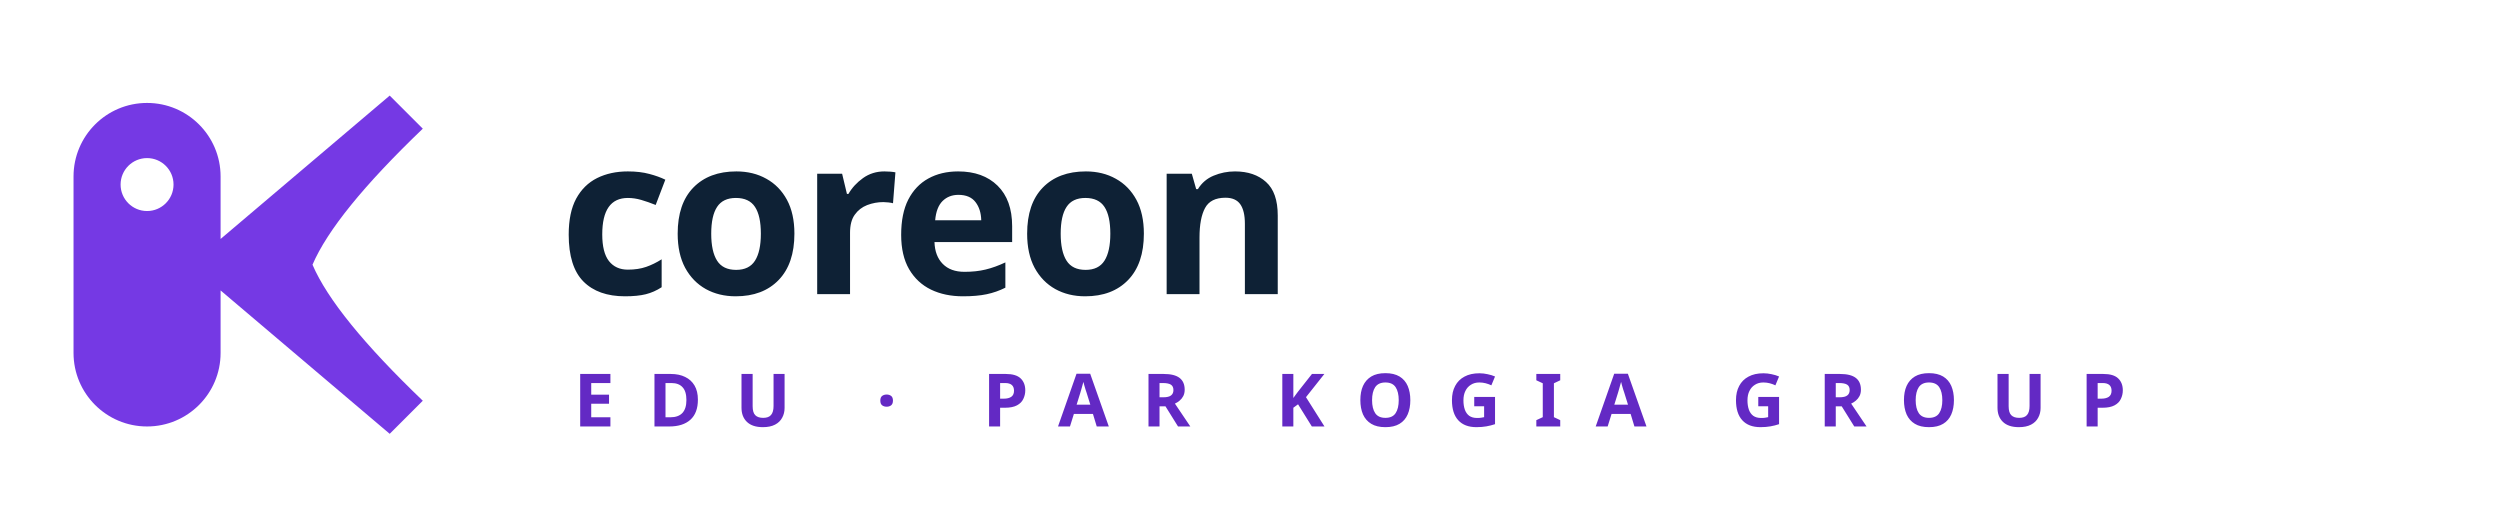
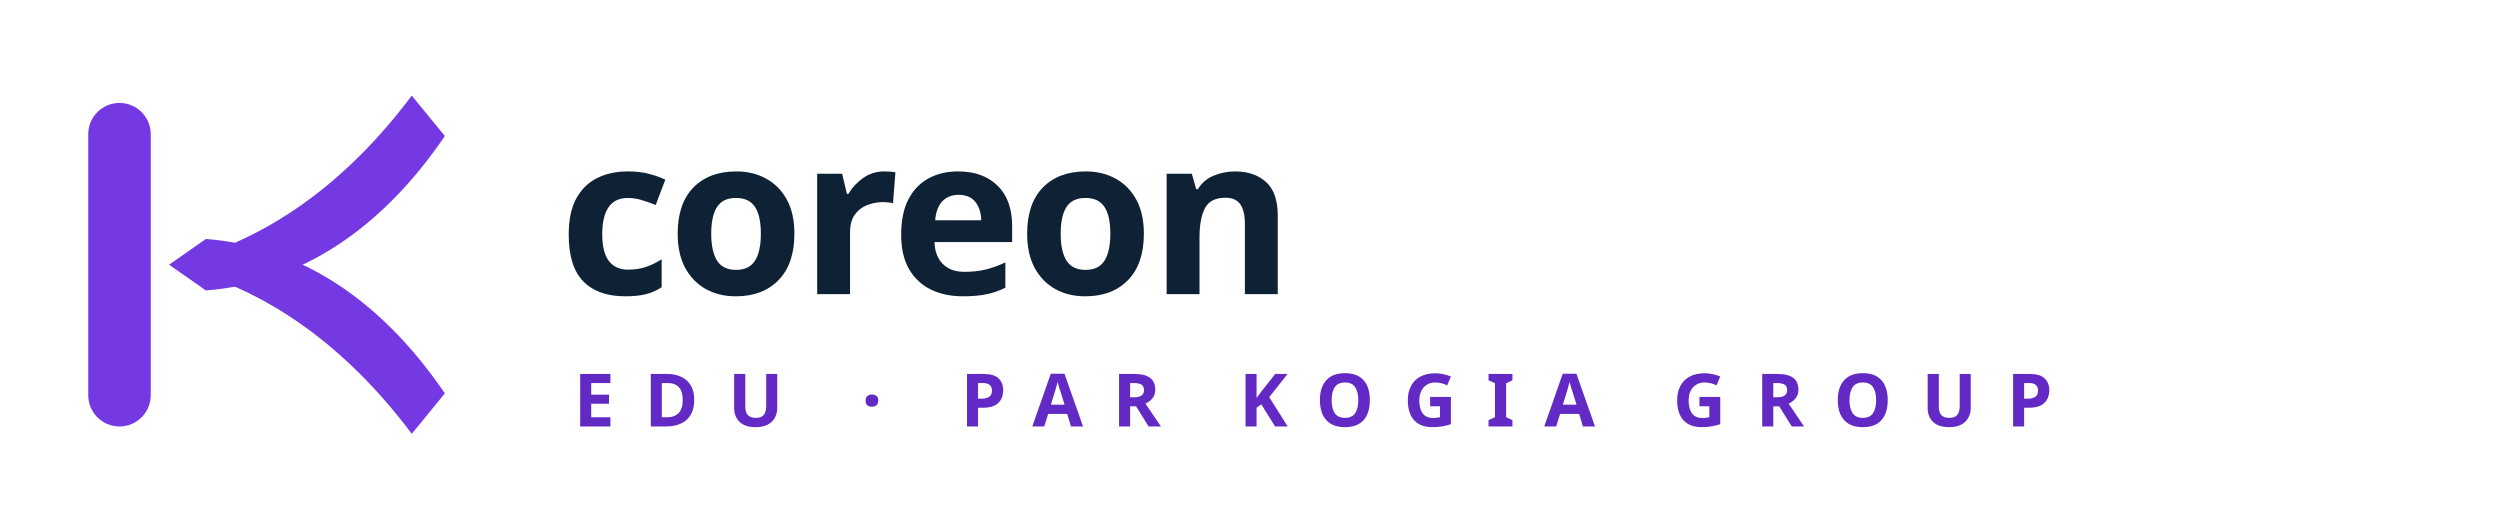
- <svg xmlns="http://www.w3.org/2000/svg" viewBox="0 0 340 72" width="340" height="72" font-family="Sora, system-ui, sans-serif" role="img" aria-label="coreon">
-   <g transform="translate(2,4)">
-     <path fill="#7539E4" fill-rule="evenodd" d="M18 10 a10 10 0 0 1 10 10 v8.5 L51 9 L55.5 13.5 Q43.5 25 40.5 32 Q43.5 39 55.5 50.5 L51 55 L28 35.5 V44 a10 10 0 0 1 -20 0 V20 A10 10 0 0 1 18 10 Z M18 17.5 a3.6 3.6 0 1 0 0 7.2 a3.6 3.6 0 0 0 0 -7.2 Z" />
+ <svg xmlns="http://www.w3.org/2000/svg" viewBox="0 0 340 72" width="340" height="72" font-family="Sora, system-ui, sans-serif" role="img" aria-label="coreon EDU">
+   <g transform="translate(2,4)" fill="#7539E4">
+     <rect x="10" y="10" width="8.5" height="44" rx="4.25" />
+     <path d="M21 32 C34 29 45 21 54 9 L58.5 14.5 C50 27 39 34.5 26 35.5 Z" />
+     <path d="M21 32 C34 35 45 43 54 55 L58.5 49.5 C50 37 39 29.5 26 28.5 Z" />
  </g>
  <text x="76" y="40" font-size="30" font-weight="800" fill="#0E2135" letter-spacing="-0.6">coreon</text>
-   <text x="78" y="58" font-size="10" font-weight="700" fill="#6329C4" letter-spacing="4.5">EDU · PAR KOGIA GROUP</text>
+   <text x="78" y="58" font-size="10" font-weight="700" fill="#6329C4" letter-spacing="4">EDU · PAR KOGIA GROUP</text>
</svg>
